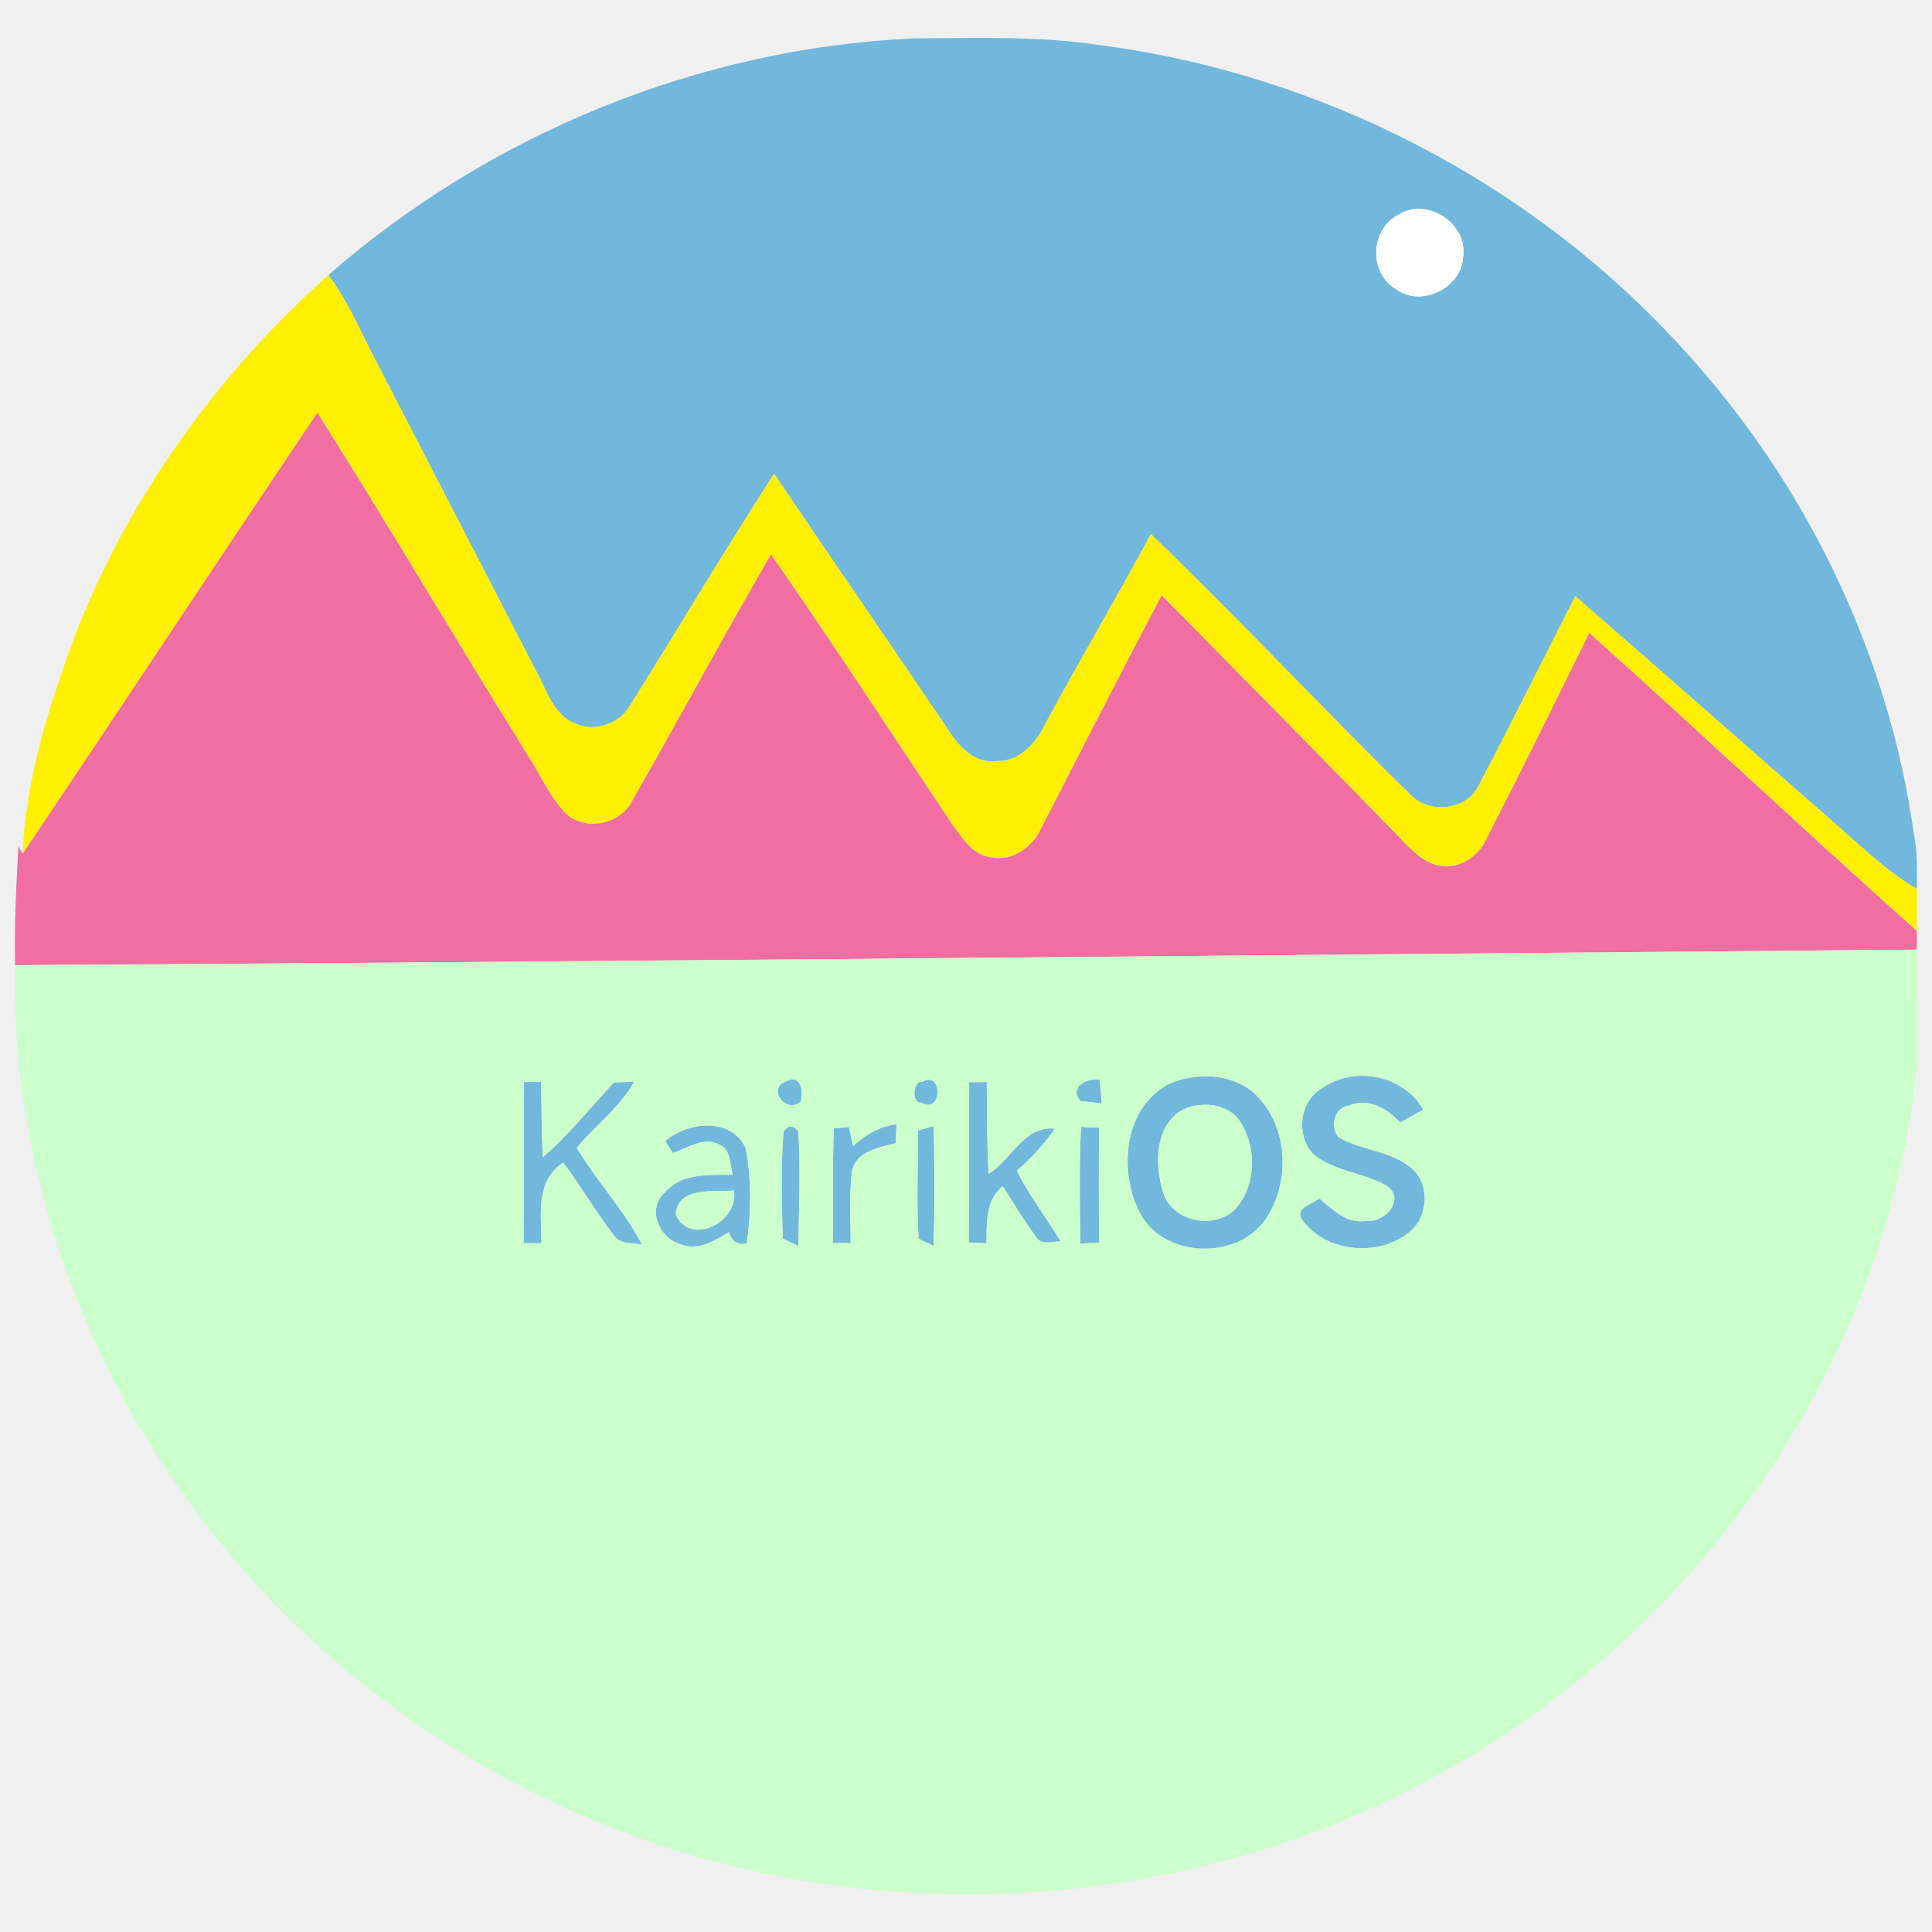
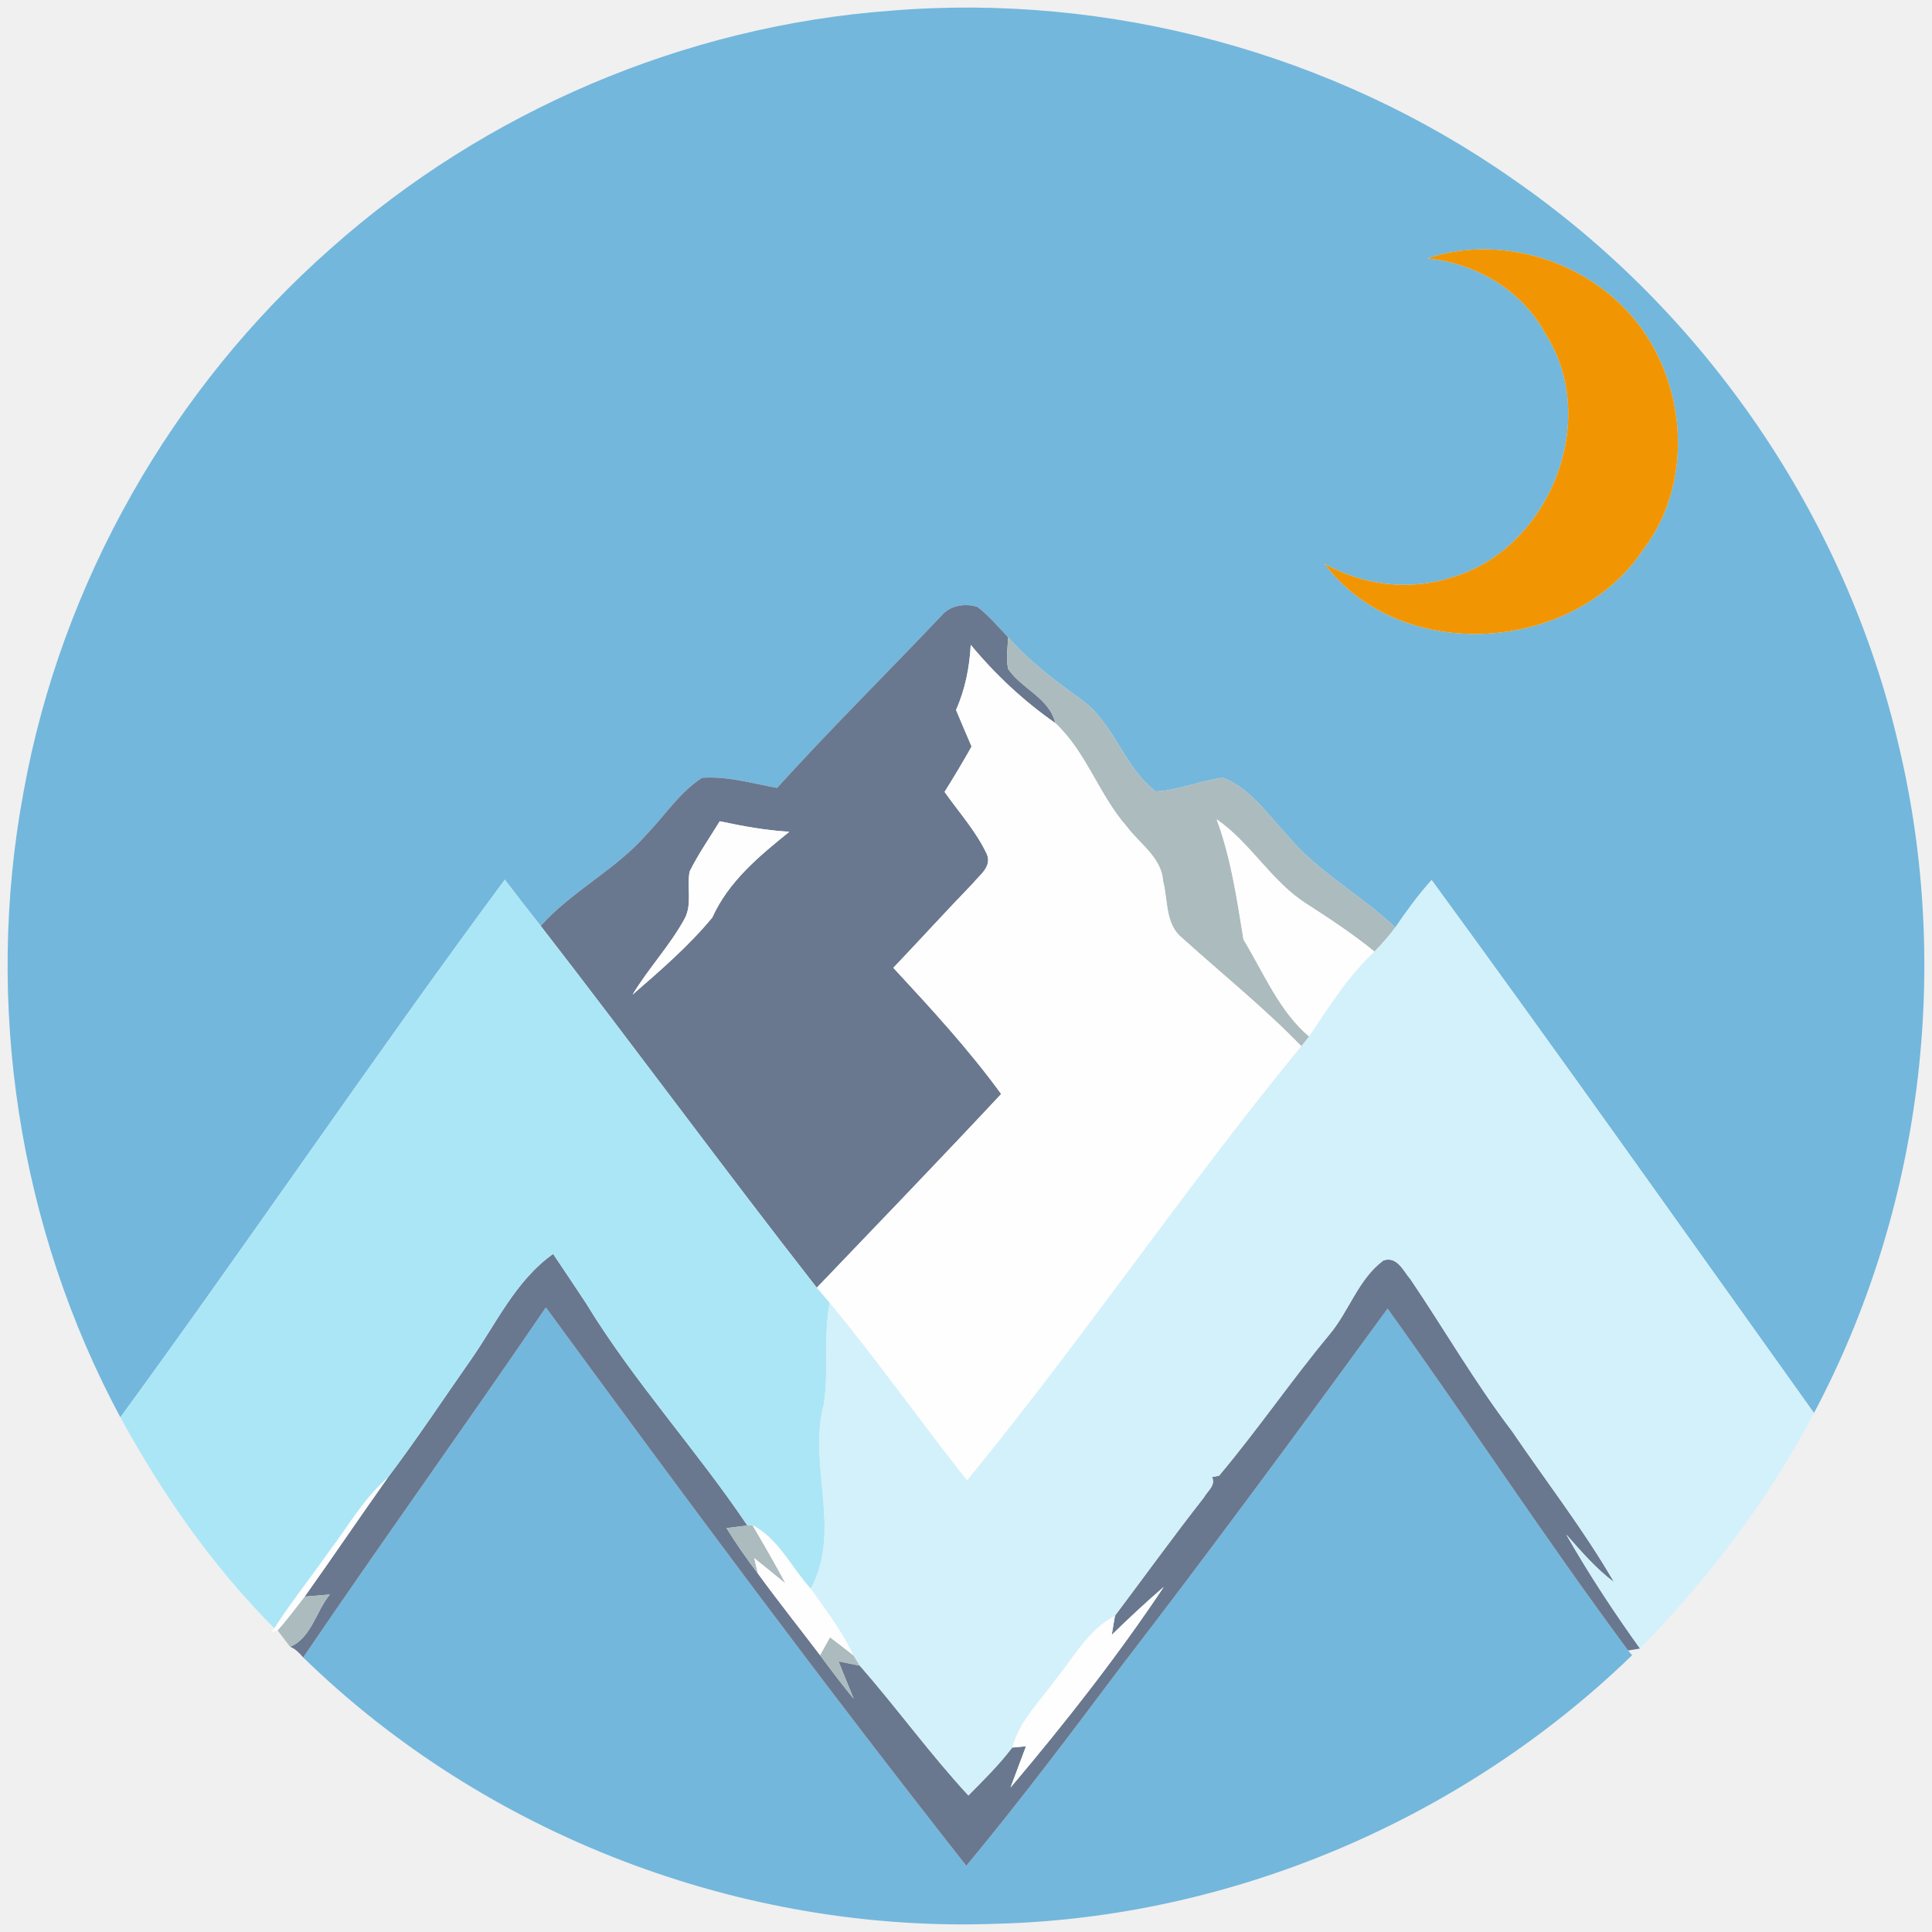
<svg xmlns="http://www.w3.org/2000/svg" width="256pt" height="256pt" viewBox="0 0 256 256" version="1.1">
-   <g id="#72b8dcff">
-     <path fill="#72b8dc" opacity="1.00" d=" M 43.52 36.44 C 64.90 17.75 92.62 6.39 121.01 5.09 C 129.36 5.04 137.76 4.74 146.05 6.02 C 175.28 9.90 203.04 24.27 222.88 46.11 C 239.24 63.85 250.27 86.59 253.60 110.53 C 254.09 112.91 254.02 115.36 254.00 117.78 C 249.66 115.29 246.17 111.69 242.41 108.47 C 231.17 98.66 219.99 88.78 208.73 78.99 C 204.51 87.33 200.33 95.70 195.99 103.98 C 194.41 107.43 189.32 107.94 186.83 105.23 C 175.24 93.90 164.19 82.01 152.50 70.77 C 148.01 79.13 143.16 87.29 138.66 95.64 C 137.40 98.26 135.23 100.99 132.01 100.84 C 129.28 101.22 127.24 99.12 125.87 97.05 C 118.15 85.60 110.30 74.23 102.57 62.78 C 96.02 72.93 89.84 83.33 83.43 93.58 C 82.01 95.95 78.74 97.05 76.21 95.87 C 73.30 94.73 72.44 91.42 71.05 88.94 C 63.67 74.64 56.28 60.34 48.89 46.04 C 47.29 42.74 45.68 39.42 43.52 36.44 M 185.38 28.42 C 181.61 30.25 181.28 36.06 184.87 38.24 C 188.20 40.85 193.72 38.18 193.87 34.01 C 194.54 29.66 189.09 26.07 185.38 28.42 Z" />
-     <path fill="#72b8dc" opacity="1.00" d=" M 69.42 143.37 C 69.99 143.36 71.14 143.36 71.71 143.35 C 71.74 146.69 71.78 150.02 71.91 153.36 C 75.39 150.36 78.25 146.75 81.37 143.41 C 82.04 143.39 83.36 143.37 84.02 143.35 C 82.13 146.77 78.87 149.10 76.42 152.09 C 79.07 156.53 82.68 160.33 85.07 164.94 C 83.85 164.61 82.17 164.96 81.38 163.72 C 78.95 160.63 77.01 157.18 74.63 154.05 C 70.94 156.45 71.72 160.94 71.75 164.74 C 71.15 164.73 69.97 164.72 69.38 164.72 C 69.43 157.60 69.36 150.48 69.42 143.37 Z" />
-     <path fill="#72b8dc" opacity="1.00" d=" M 104.11 143.30 C 106.16 142.26 106.48 144.51 106.07 146.02 C 104.10 147.59 101.63 144.28 104.11 143.30 Z" />
-     <path fill="#72b8dc" opacity="1.00" d=" M 122.21 143.34 C 124.97 141.77 124.90 147.76 122.08 146.09 C 120.71 146.25 120.98 143.13 122.21 143.34 Z" />
-     <path fill="#72b8dc" opacity="1.00" d=" M 128.42 143.39 C 129.00 143.39 130.17 143.38 130.75 143.38 C 130.82 147.43 130.75 151.49 131.00 155.54 C 134.04 153.66 135.70 149.12 139.77 149.55 C 138.36 151.64 136.62 153.48 134.73 155.14 C 136.40 158.43 138.64 161.37 140.57 164.50 C 139.49 164.46 137.91 165.11 137.26 163.84 C 135.64 161.73 134.34 159.39 132.86 157.19 C 130.53 159.04 130.78 162.07 130.71 164.74 C 130.12 164.71 128.95 164.67 128.36 164.64 C 128.43 157.56 128.37 150.48 128.42 143.39 Z" />
-     <path fill="#72b8dc" opacity="1.00" d=" M 143.17 145.89 C 141.57 144.02 144.08 142.79 145.72 143.08 C 145.78 143.86 145.92 145.43 145.99 146.22 C 145.28 146.14 143.87 145.97 143.17 145.89 Z" />
-     <path fill="#72b8dc" opacity="1.00" d=" M 155.40 143.41 C 159.07 142.03 163.79 142.33 166.63 145.29 C 170.59 149.36 170.92 156.20 168.07 160.98 C 164.64 166.98 154.47 166.96 151.14 160.88 C 148.04 155.29 148.91 146.20 155.40 143.41 M 156.31 147.27 C 152.97 149.56 153.04 154.47 154.11 157.96 C 155.27 162.01 161.33 163.10 163.96 159.90 C 166.45 156.79 166.49 151.97 164.36 148.66 C 162.68 146.06 158.82 145.82 156.31 147.27 Z" />
-     <path fill="#72b8dc" opacity="1.00" d=" M 175.18 144.19 C 179.47 141.18 185.97 142.42 188.59 147.04 C 187.57 147.61 186.56 148.18 185.54 148.75 C 183.78 146.87 181.28 145.37 178.66 146.52 C 176.75 146.79 176.22 149.33 177.36 150.69 C 180.41 152.48 184.34 152.46 187.08 154.83 C 189.62 157.09 189.22 161.55 186.47 163.48 C 182.35 166.61 175.54 165.87 172.50 161.56 C 171.53 160.04 173.99 159.57 174.79 158.77 C 176.59 160.29 178.50 162.25 181.11 161.75 C 183.48 162.07 186.30 158.88 183.76 157.13 C 180.69 155.32 176.77 155.27 173.99 152.90 C 171.65 150.44 172.20 145.90 175.18 144.19 Z" />
-     <path fill="#72b8dc" opacity="1.00" d=" M 88.16 151.18 C 91.18 148.60 96.87 148.00 98.82 152.15 C 99.57 156.27 99.56 160.62 98.94 164.77 C 97.74 165.02 96.95 164.51 96.59 163.24 C 94.65 164.49 92.30 165.87 89.96 164.78 C 87.25 163.92 85.73 160.13 88.05 158.06 C 90.26 155.38 93.99 155.70 97.10 155.66 C 96.71 154.26 96.86 152.27 95.25 151.62 C 93.18 150.62 91.07 152.14 89.14 152.78 C 88.90 152.38 88.41 151.58 88.16 151.18 M 89.54 160.96 C 91.42 165.19 97.95 161.95 97.25 157.75 C 94.60 157.99 89.75 157.15 89.54 160.96 Z" />
-     <path fill="#72b8dc" opacity="1.00" d=" M 103.82 149.99 C 104.43 149.03 105.09 149.01 105.79 149.96 C 106.08 155.00 105.86 160.06 105.79 165.10 C 105.27 164.86 104.23 164.37 103.72 164.13 C 103.57 159.43 103.45 154.69 103.82 149.99 Z" />
-     <path fill="#72b8dc" opacity="1.00" d=" M 110.49 149.51 C 110.99 149.46 111.99 149.38 112.49 149.34 C 112.63 149.97 112.90 151.23 113.04 151.85 C 114.68 150.38 116.56 149.20 118.80 148.99 C 118.77 149.61 118.72 150.85 118.69 151.48 C 116.50 152.06 113.50 152.47 112.91 155.13 C 112.47 158.31 112.73 161.53 112.71 164.72 C 112.12 164.72 110.93 164.70 110.34 164.70 C 110.45 159.63 110.27 154.57 110.49 149.51 Z" />
-     <path fill="#72b8dc" opacity="1.00" d=" M 121.64 149.79 C 122.16 149.64 123.20 149.36 123.72 149.22 C 123.84 154.51 123.86 159.81 123.72 165.10 C 123.22 164.86 122.22 164.39 121.72 164.15 C 121.40 159.37 121.67 154.57 121.64 149.79 Z" />
-     <path fill="#72b8dc" opacity="1.00" d=" M 143.24 149.32 C 143.84 149.35 145.03 149.40 145.63 149.43 C 145.59 154.50 145.59 159.57 145.64 164.64 C 145.02 164.67 143.77 164.75 143.15 164.78 C 143.08 159.63 142.98 154.47 143.24 149.32 Z" />
+   <g id="#73b7dcff">
+     <path fill="#73b7dc" opacity="1.00" d=" M 43.91 32.86 C 64.32 14.71 90.74 3.44 117.99 1.42 C 146.95 -0.98 176.64 7.03 200.44 23.71 C 225.98 41.34 244.65 68.65 251.62 98.91 C 258.63 128.43 254.60 160.43 240.36 187.23 C 223.53 163.66 206.79 140.01 189.70 116.61 C 187.93 118.57 186.37 120.71 184.89 122.89 C 180.27 118.52 174.50 115.49 170.44 110.52 C 167.88 107.83 165.65 104.42 162.05 103.06 C 159.03 103.42 156.20 104.74 153.15 104.86 C 148.95 101.72 147.69 95.96 143.45 92.82 C 139.94 90.30 136.46 87.69 133.58 84.45 C 132.27 83.07 131.04 81.59 129.53 80.43 C 127.84 79.88 125.84 80.22 124.68 81.65 C 117.47 89.26 110.01 96.63 102.97 104.40 C 99.69 103.82 96.39 102.82 93.03 103.06 C 90.05 104.98 88.10 108.06 85.67 110.57 C 81.57 115.27 75.80 118.04 71.65 122.69 C 70.04 120.66 68.46 118.61 66.89 116.56 C 49.52 140.02 33.17 164.23 15.95 187.80 C 2.45 162.67 -2.12 132.91 3.13 104.89 C 8.13 77.21 22.80 51.43 43.91 32.86 M 189.12 34.24 C 195.57 34.88 201.70 38.46 204.79 44.26 C 212.13 55.66 205.30 72.73 192.43 76.49 C 186.81 78.33 180.61 77.58 175.49 74.69 C 185.60 88.15 208.63 86.60 217.76 72.79 C 225.07 63.20 223.32 48.46 214.67 40.27 C 208.10 33.92 197.83 31.29 189.12 34.24 Z" />
+     <path fill="#73b7dc" opacity="1.00" d=" M 40.18 219.62 C 50.75 204.06 61.74 188.79 72.33 173.24 C 90.57 198.15 108.95 222.97 128.04 247.23 C 135.06 238.77 141.69 229.98 148.28 221.18 C 160.39 205.44 172.17 189.45 183.86 173.40 C 194.63 188.40 204.74 203.88 215.73 218.70 L 216.27 219.32 C 193.85 241.05 163.25 254.12 132.01 254.91 C 98.31 256.16 64.32 243.18 40.18 219.62 Z" />
  </g>
-   <g id="#ffffffff">
-     <path fill="#ffffff" opacity="1.00" d=" M 185.38 28.42 C 189.09 26.07 194.54 29.66 193.87 34.01 C 193.72 38.18 188.20 40.85 184.87 38.24 C 181.28 36.06 181.61 30.25 185.38 28.42 Z" />
+   <g id="#f19602ff">
+     <path fill="#f19602" opacity="1.00" d=" M 189.12 34.24 C 197.83 31.29 208.10 33.92 214.67 40.27 C 223.32 48.46 225.07 63.20 217.76 72.79 C 208.63 86.60 185.60 88.15 175.49 74.69 C 180.61 77.58 186.81 78.33 192.43 76.49 C 205.30 72.73 212.13 55.66 204.79 44.26 C 201.70 38.46 195.57 34.88 189.12 34.24 Z" />
  </g>
-   <g id="#fff000ff">
-     <path fill="#fff000" opacity="1.00" d=" M 10.00 84.05 C 17.11 65.77 28.91 49.47 43.52 36.44 C 45.68 39.42 47.29 42.74 48.89 46.04 C 56.28 60.34 63.67 74.64 71.05 88.94 C 72.44 91.42 73.30 94.73 76.21 95.87 C 78.74 97.05 82.01 95.95 83.43 93.58 C 89.84 83.33 96.02 72.93 102.57 62.78 C 110.30 74.23 118.15 85.60 125.87 97.05 C 127.24 99.12 129.28 101.22 132.01 100.84 C 135.23 100.99 137.40 98.26 138.66 95.64 C 143.16 87.29 148.01 79.13 152.50 70.77 C 164.19 82.01 175.24 93.90 186.83 105.23 C 189.32 107.94 194.41 107.43 195.99 103.98 C 200.33 95.70 204.51 87.33 208.73 78.99 C 219.99 88.78 231.17 98.66 242.41 108.47 C 246.17 111.69 249.66 115.29 254.00 117.78 C 253.99 119.64 254.00 121.50 253.99 123.37 C 239.40 110.34 225.16 96.93 210.59 83.88 C 206.12 92.95 201.66 102.02 197.04 111.01 C 195.91 113.68 192.94 115.50 190.04 114.56 C 187.42 113.59 185.73 111.15 183.78 109.27 C 173.87 99.11 163.89 89.01 153.93 78.89 C 148.50 89.20 143.19 99.56 137.88 109.93 C 136.69 112.43 133.89 114.28 131.07 113.57 C 128.88 113.19 127.62 111.20 126.39 109.56 C 118.33 97.52 110.44 85.36 102.16 73.47 C 95.90 84.23 90.02 95.20 83.84 106.00 C 82.30 109.20 77.79 110.20 75.06 107.91 C 72.83 105.65 71.60 102.64 69.88 100.01 C 60.50 84.97 51.53 69.68 42.05 54.70 C 28.97 74.14 16.07 93.69 3.01 113.14 C 3.41 103.11 6.55 93.41 10.00 84.05 Z" />
+   <g id="#69788fff">
+     <path fill="#69788f" opacity="1.00" d=" M 124.68 81.65 C 125.84 80.22 127.84 79.88 129.53 80.43 C 131.04 81.59 132.27 83.07 133.58 84.45 C 133.53 85.84 133.26 87.27 133.59 88.65 C 135.38 91.29 139.06 92.49 139.83 95.81 C 135.64 92.89 131.89 89.38 128.63 85.45 C 128.47 88.42 127.89 91.35 126.68 94.07 C 127.35 95.69 128.05 97.30 128.74 98.92 C 127.60 100.95 126.40 102.95 125.16 104.93 C 127.07 107.64 129.34 110.15 130.76 113.17 C 131.46 114.83 129.83 115.92 128.92 117.04 C 125.36 120.73 121.90 124.53 118.37 128.24 C 123.35 133.62 128.34 139.02 132.66 144.96 C 124.60 153.59 116.40 162.09 108.23 170.63 C 95.85 154.79 83.97 138.57 71.65 122.69 C 75.80 118.04 81.57 115.27 85.67 110.57 C 88.10 108.06 90.05 104.98 93.03 103.06 C 96.39 102.82 99.69 103.82 102.97 104.40 C 110.01 96.63 117.47 89.26 124.68 81.65 M 95.37 108.82 C 94.02 111.03 92.53 113.16 91.38 115.48 C 90.99 117.52 91.74 119.75 90.74 121.69 C 88.78 125.29 85.93 128.29 83.82 131.79 C 87.51 128.59 91.27 125.34 94.38 121.58 C 96.54 116.79 100.60 113.43 104.59 110.21 C 101.48 110.03 98.41 109.47 95.37 108.82 Z" />
+     <path fill="#69788f" opacity="1.00" d=" M 62.23 180.41 C 65.71 175.50 68.25 169.74 73.29 166.15 C 74.75 168.32 76.20 170.49 77.64 172.67 C 83.97 183.06 92.25 192.06 99.03 202.14 C 98.34 202.23 96.96 202.40 96.26 202.48 C 97.55 204.55 98.94 206.56 100.42 208.49 C 103.09 212.16 105.92 215.71 108.66 219.32 C 110.10 221.28 111.57 223.21 113.11 225.09 C 112.47 223.43 111.74 221.80 111.12 220.14 C 111.82 220.28 113.22 220.56 113.93 220.71 C 118.85 226.33 123.24 232.42 128.32 237.91 C 130.33 235.86 132.39 233.86 134.12 231.56 C 134.58 231.52 135.49 231.43 135.95 231.39 C 135.44 232.76 134.42 235.49 133.90 236.86 C 141.10 228.34 148.01 219.56 154.20 210.28 C 151.83 212.31 149.55 214.45 147.31 216.63 C 147.42 215.99 147.63 214.72 147.74 214.09 C 151.67 208.86 155.49 203.57 159.52 198.43 C 159.97 197.58 161.14 196.81 160.60 195.72 C 160.83 195.68 161.30 195.58 161.53 195.54 C 166.62 189.49 171.10 182.92 176.16 176.83 C 178.77 173.72 179.97 169.51 183.30 167.02 C 185.14 166.41 185.92 168.38 186.90 169.52 C 191.42 176.20 195.45 183.21 200.35 189.64 C 204.87 196.30 209.83 202.67 213.87 209.64 C 211.45 207.84 209.51 205.55 207.53 203.32 C 210.50 208.53 213.81 213.56 217.31 218.44 C 216.92 218.50 216.12 218.63 215.73 218.70 C 204.74 203.88 194.63 188.40 183.86 173.40 C 172.17 189.45 160.39 205.44 148.28 221.18 C 141.69 229.98 135.06 238.77 128.04 247.23 C 108.95 222.97 90.57 198.15 72.33 173.24 C 61.74 188.79 50.75 204.06 40.18 219.62 C 39.68 219.05 39.16 218.48 38.44 218.21 C 41.24 217.06 41.91 213.43 43.71 211.28 C 42.88 211.35 41.21 211.49 40.37 211.56 C 44.10 206.32 47.70 200.99 51.42 195.75 C 55.19 190.76 58.65 185.53 62.23 180.41 Z" />
  </g>
-   <g id="#f06ea1ff">
-     <path fill="#f06ea1" opacity="1.00" d=" M 3.01 113.14 C 16.07 93.69 28.97 74.14 42.05 54.70 C 51.53 69.68 60.50 84.97 69.88 100.01 C 71.60 102.64 72.83 105.65 75.06 107.91 C 77.79 110.20 82.30 109.20 83.84 106.00 C 90.02 95.20 95.90 84.23 102.16 73.47 C 110.44 85.36 118.33 97.52 126.39 109.56 C 127.62 111.20 128.88 113.19 131.07 113.57 C 133.89 114.28 136.69 112.43 137.88 109.93 C 143.19 99.56 148.50 89.20 153.93 78.89 C 163.89 89.01 173.87 99.11 183.78 109.27 C 185.73 111.15 187.42 113.59 190.04 114.56 C 192.94 115.50 195.91 113.68 197.04 111.01 C 201.66 102.02 206.12 92.95 210.59 83.88 C 225.16 96.93 239.40 110.34 253.99 123.37 C 254.00 123.98 254.00 125.21 254.00 125.83 C 170.00 126.53 86.01 127.38 2.00 127.89 C 1.88 122.63 2.15 117.39 2.44 112.15 L 3.01 113.14 Z" />
+   <g id="#acbbbdff">
+     <path fill="#acbbbd" opacity="1.00" d=" M 133.59 88.65 C 133.26 87.27 133.53 85.84 133.58 84.45 C 136.46 87.69 139.94 90.30 143.45 92.82 C 147.69 95.96 148.95 101.72 153.15 104.86 C 156.20 104.74 159.03 103.42 162.05 103.06 C 165.65 104.42 167.88 107.83 170.44 110.52 C 174.50 115.49 180.27 118.52 184.89 122.89 C 184.04 124.01 183.11 125.08 182.13 126.09 C 179.29 123.79 176.25 121.77 173.19 119.80 C 168.48 116.84 165.76 111.71 161.21 108.56 C 163.11 113.71 163.90 119.12 164.77 124.50 C 167.44 128.87 169.49 133.99 173.47 137.35 C 173.21 137.67 172.70 138.31 172.44 138.63 C 167.48 133.52 161.92 129.05 156.65 124.29 C 154.38 122.48 154.78 119.31 154.12 116.77 C 153.92 113.64 151.06 111.86 149.33 109.55 C 145.62 105.34 143.97 99.68 139.83 95.81 C 139.06 92.49 135.38 91.29 133.59 88.65 Z" />
+     <path fill="#acbbbd" opacity="1.00" d=" M 99.03 202.14 L 99.70 202.08 C 101.20 204.64 102.70 207.19 104.08 209.82 C 102.70 208.70 101.32 207.56 99.94 206.46 L 100.42 208.49 C 98.94 206.56 97.55 204.55 96.26 202.48 C 96.96 202.40 98.34 202.23 99.03 202.14 Z" />
+     <path fill="#acbbbd" opacity="1.00" d=" M 36.78 216.03 C 38.06 214.61 39.19 213.06 40.37 211.56 C 41.21 211.49 42.88 211.35 43.71 211.28 C 41.91 213.43 41.24 217.06 38.44 218.21 C 38.02 217.66 37.19 216.57 36.78 216.03 Z" />
+     <path fill="#acbbbd" opacity="1.00" d=" M 108.66 219.32 C 108.99 218.73 109.65 217.54 109.98 216.95 C 111.02 217.74 112.07 218.53 113.10 219.36 C 113.30 219.69 113.72 220.37 113.93 220.71 C 113.22 220.56 111.82 220.28 111.12 220.14 C 111.74 221.80 112.47 223.43 113.11 225.09 C 111.57 223.21 110.10 221.28 108.66 219.32 Z" />
  </g>
-   <g id="#cbffcbff">
-     <path fill="#cbffcb" opacity="1.00" d=" M 2.00 127.89 C 86.01 127.38 170.00 126.53 254.00 125.83 C 253.97 130.89 254.04 135.94 254.00 141.00 C 250.15 181.39 223.81 218.13 187.90 236.55 C 162.05 250.15 131.50 254.17 102.90 248.57 C 73.83 242.88 46.90 226.70 28.46 203.51 C 11.44 182.29 1.43 155.17 2.00 127.89 M 69.42 143.37 C 69.36 150.48 69.43 157.60 69.38 164.72 C 69.97 164.72 71.15 164.73 71.75 164.74 C 71.72 160.94 70.94 156.45 74.63 154.05 C 77.01 157.18 78.95 160.63 81.38 163.72 C 82.17 164.96 83.85 164.61 85.07 164.94 C 82.68 160.33 79.07 156.53 76.42 152.09 C 78.87 149.10 82.13 146.77 84.02 143.35 C 83.36 143.37 82.04 143.39 81.37 143.41 C 78.25 146.75 75.39 150.36 71.91 153.36 C 71.78 150.02 71.74 146.69 71.71 143.35 C 71.14 143.36 69.99 143.36 69.42 143.37 M 104.11 143.30 C 101.63 144.28 104.10 147.59 106.07 146.02 C 106.48 144.51 106.16 142.26 104.11 143.30 M 122.21 143.34 C 120.98 143.13 120.71 146.25 122.08 146.09 C 124.90 147.76 124.97 141.77 122.21 143.34 M 128.42 143.39 C 128.37 150.48 128.43 157.56 128.36 164.64 C 128.95 164.67 130.12 164.71 130.71 164.74 C 130.78 162.07 130.53 159.04 132.86 157.19 C 134.34 159.39 135.64 161.73 137.26 163.84 C 137.91 165.11 139.49 164.46 140.57 164.50 C 138.64 161.37 136.40 158.43 134.73 155.14 C 136.62 153.48 138.36 151.64 139.77 149.55 C 135.70 149.12 134.04 153.66 131.00 155.54 C 130.75 151.49 130.82 147.43 130.75 143.38 C 130.17 143.38 129.00 143.39 128.42 143.39 M 143.17 145.89 C 143.87 145.97 145.28 146.14 145.99 146.22 C 145.92 145.43 145.78 143.86 145.72 143.08 C 144.08 142.79 141.57 144.02 143.17 145.89 M 155.40 143.41 C 148.91 146.20 148.04 155.29 151.14 160.88 C 154.47 166.96 164.64 166.98 168.07 160.98 C 170.92 156.20 170.59 149.36 166.63 145.29 C 163.79 142.33 159.07 142.03 155.40 143.41 M 175.18 144.19 C 172.20 145.90 171.65 150.44 173.99 152.90 C 176.77 155.27 180.69 155.32 183.76 157.13 C 186.30 158.88 183.48 162.07 181.11 161.75 C 178.50 162.25 176.59 160.29 174.79 158.77 C 173.99 159.57 171.53 160.04 172.50 161.56 C 175.54 165.87 182.35 166.61 186.47 163.48 C 189.22 161.55 189.62 157.09 187.08 154.83 C 184.34 152.46 180.41 152.48 177.36 150.69 C 176.22 149.33 176.75 146.79 178.66 146.52 C 181.28 145.37 183.78 146.87 185.54 148.75 C 186.56 148.18 187.57 147.61 188.59 147.04 C 185.97 142.42 179.47 141.18 175.18 144.19 M 88.16 151.18 C 88.41 151.58 88.90 152.38 89.14 152.78 C 91.07 152.14 93.18 150.62 95.25 151.62 C 96.86 152.27 96.71 154.26 97.10 155.66 C 93.99 155.70 90.26 155.38 88.05 158.06 C 85.73 160.13 87.25 163.92 89.96 164.78 C 92.30 165.87 94.65 164.49 96.59 163.24 C 96.95 164.51 97.74 165.02 98.94 164.77 C 99.56 160.62 99.57 156.27 98.82 152.15 C 96.87 148.00 91.18 148.60 88.16 151.18 M 103.82 149.99 C 103.45 154.69 103.57 159.43 103.72 164.13 C 104.23 164.37 105.27 164.86 105.79 165.10 C 105.86 160.06 106.08 155.00 105.79 149.96 C 105.09 149.01 104.43 149.03 103.82 149.99 M 110.49 149.51 C 110.27 154.57 110.45 159.63 110.34 164.70 C 110.93 164.70 112.12 164.72 112.71 164.72 C 112.73 161.53 112.47 158.31 112.91 155.13 C 113.50 152.47 116.50 152.06 118.69 151.48 C 118.72 150.85 118.77 149.61 118.80 148.99 C 116.56 149.20 114.68 150.38 113.04 151.85 C 112.90 151.23 112.63 149.97 112.49 149.34 C 111.99 149.38 110.99 149.46 110.49 149.51 M 121.64 149.79 C 121.67 154.57 121.40 159.37 121.72 164.15 C 122.22 164.39 123.22 164.86 123.72 165.10 C 123.86 159.81 123.84 154.51 123.72 149.22 C 123.20 149.36 122.16 149.64 121.64 149.79 M 143.24 149.32 C 142.98 154.47 143.08 159.63 143.15 164.78 C 143.77 164.75 145.02 164.67 145.64 164.64 C 145.59 159.57 145.59 154.50 145.63 149.43 C 145.03 149.40 143.84 149.35 143.24 149.32 Z" />
-     <path fill="#cbffcb" opacity="1.00" d=" M 156.31 147.27 C 158.82 145.82 162.68 146.06 164.36 148.66 C 166.49 151.97 166.45 156.79 163.96 159.90 C 161.33 163.10 155.27 162.01 154.11 157.96 C 153.04 154.47 152.97 149.56 156.31 147.27 Z" />
-     <path fill="#cbffcb" opacity="1.00" d=" M 89.54 160.96 C 89.75 157.15 94.60 157.99 97.25 157.75 C 97.95 161.95 91.42 165.19 89.54 160.96 Z" />
+   <g id="#fefefeff">
+     <path fill="#fefefe" opacity="1.00" d=" M 128.63 85.45 C 131.89 89.38 135.64 92.89 139.83 95.81 C 143.97 99.68 145.62 105.34 149.33 109.55 C 151.06 111.86 153.92 113.64 154.12 116.77 C 154.78 119.31 154.38 122.48 156.65 124.29 C 161.92 129.05 167.48 133.52 172.44 138.63 C 157.07 157.33 143.50 177.45 128.14 196.18 C 121.98 188.40 116.26 180.28 109.94 172.64 C 109.37 171.97 108.80 171.30 108.23 170.63 C 116.40 162.09 124.60 153.59 132.66 144.96 C 128.34 139.02 123.35 133.62 118.37 128.24 C 121.90 124.53 125.36 120.73 128.92 117.04 C 129.83 115.92 131.46 114.83 130.76 113.17 C 129.34 110.15 127.07 107.64 125.16 104.93 C 126.40 102.95 127.60 100.95 128.74 98.92 C 128.05 97.30 127.35 95.69 126.68 94.07 C 127.89 91.35 128.47 88.42 128.63 85.45 Z" />
+     <path fill="#fefefe" opacity="1.00" d=" M 95.37 108.82 C 98.41 109.47 101.48 110.03 104.59 110.21 C 100.60 113.43 96.54 116.79 94.38 121.58 C 91.27 125.34 87.51 128.59 83.82 131.79 C 85.93 128.29 88.78 125.29 90.74 121.69 C 91.74 119.75 90.99 117.52 91.38 115.48 C 92.53 113.16 94.02 111.03 95.37 108.82 Z" />
+     <path fill="#fefefe" opacity="1.00" d=" M 161.21 108.56 C 165.76 111.71 168.48 116.84 173.19 119.80 C 176.25 121.77 179.29 123.79 182.13 126.09 C 178.64 129.35 176.11 133.41 173.47 137.35 C 169.49 133.99 167.44 128.87 164.77 124.50 C 163.90 119.12 163.11 113.71 161.21 108.56 Z" />
+     <path fill="#fefefe" opacity="1.00" d=" M 43.63 205.52 C 46.16 202.20 48.21 198.48 51.42 195.75 C 47.70 200.99 44.10 206.32 40.37 211.56 C 39.19 213.06 38.06 214.61 36.78 216.03 L 35.98 216.31 L 36.34 215.74 C 38.61 212.22 41.24 208.95 43.63 205.52 Z" />
+     <path fill="#fefefe" opacity="1.00" d=" M 99.70 202.08 C 103.16 203.83 104.89 207.72 107.44 210.51 C 109.47 213.36 111.62 216.16 113.10 219.36 C 112.07 218.53 111.02 217.74 109.98 216.95 C 109.65 217.54 108.99 218.73 108.66 219.32 C 105.92 215.71 103.09 212.16 100.42 208.49 L 99.94 206.46 C 101.32 207.56 102.70 208.70 104.08 209.82 C 102.70 207.19 101.20 204.64 99.70 202.08 Z" />
+     <path fill="#fefefe" opacity="1.00" d=" M 147.31 216.63 C 149.55 214.45 151.83 212.31 154.20 210.28 C 148.01 219.56 141.10 228.34 133.90 236.86 C 134.42 235.49 135.44 232.76 135.95 231.39 C 135.49 231.43 134.58 231.52 134.12 231.56 C 135.04 228.03 137.76 225.48 139.81 222.60 C 142.28 219.61 144.16 215.92 147.74 214.09 C 147.63 214.72 147.42 215.99 147.31 216.63 Z" />
+   </g>
+   <g id="#abe6f7ff">
+     <path fill="#abe6f7" opacity="1.00" d=" M 15.95 187.80 C 33.17 164.23 49.52 140.02 66.89 116.56 C 68.46 118.61 70.04 120.66 71.65 122.69 C 83.97 138.57 95.85 154.79 108.23 170.63 C 108.80 171.30 109.37 171.97 109.94 172.64 C 109.07 177.08 109.86 181.62 109.16 186.06 C 107.01 194.15 111.60 202.76 107.44 210.51 C 104.89 207.72 103.16 203.83 99.70 202.08 L 99.03 202.14 C 92.25 192.06 83.97 183.06 77.64 172.67 C 76.20 170.49 74.75 168.32 73.29 166.15 C 68.25 169.74 65.71 175.50 62.23 180.41 C 58.65 185.53 55.19 190.76 51.42 195.75 C 48.21 198.48 46.16 202.20 43.63 205.52 C 41.24 208.95 38.61 212.22 36.34 215.74 C 28.16 207.55 21.49 197.94 15.95 187.80 Z" />
+   </g>
+   <g id="#d3f1faff">
+     <path fill="#d3f1fa" opacity="1.00" d=" M 184.89 122.89 C 186.37 120.71 187.93 118.57 189.70 116.61 C 206.79 140.01 223.53 163.66 240.36 187.23 C 234.34 198.75 226.38 209.16 217.31 218.44 C 213.81 213.56 210.50 208.53 207.53 203.32 C 209.51 205.55 211.45 207.84 213.87 209.64 C 209.83 202.67 204.87 196.30 200.35 189.64 C 195.45 183.21 191.42 176.20 186.90 169.52 C 185.92 168.38 185.14 166.41 183.30 167.02 C 179.97 169.51 178.77 173.72 176.16 176.83 C 171.10 182.92 166.62 189.49 161.53 195.54 C 161.30 195.58 160.83 195.68 160.60 195.72 C 161.14 196.81 159.97 197.58 159.52 198.43 C 155.49 203.57 151.67 208.86 147.74 214.09 C 144.16 215.92 142.28 219.61 139.81 222.60 C 137.76 225.48 135.04 228.03 134.12 231.56 C 132.39 233.86 130.33 235.86 128.32 237.91 C 123.24 232.42 118.85 226.33 113.93 220.71 C 113.72 220.37 113.30 219.69 113.10 219.36 C 111.62 216.16 109.47 213.36 107.44 210.51 C 111.60 202.76 107.01 194.15 109.16 186.06 C 109.86 181.62 109.07 177.08 109.94 172.64 C 116.26 180.28 121.98 188.40 128.14 196.18 C 143.50 177.45 157.07 157.33 172.44 138.63 C 172.70 138.31 173.21 137.67 173.47 137.35 C 176.11 133.41 178.64 129.35 182.13 126.09 C 183.11 125.08 184.04 124.01 184.89 122.89 Z" />
  </g>
</svg>
